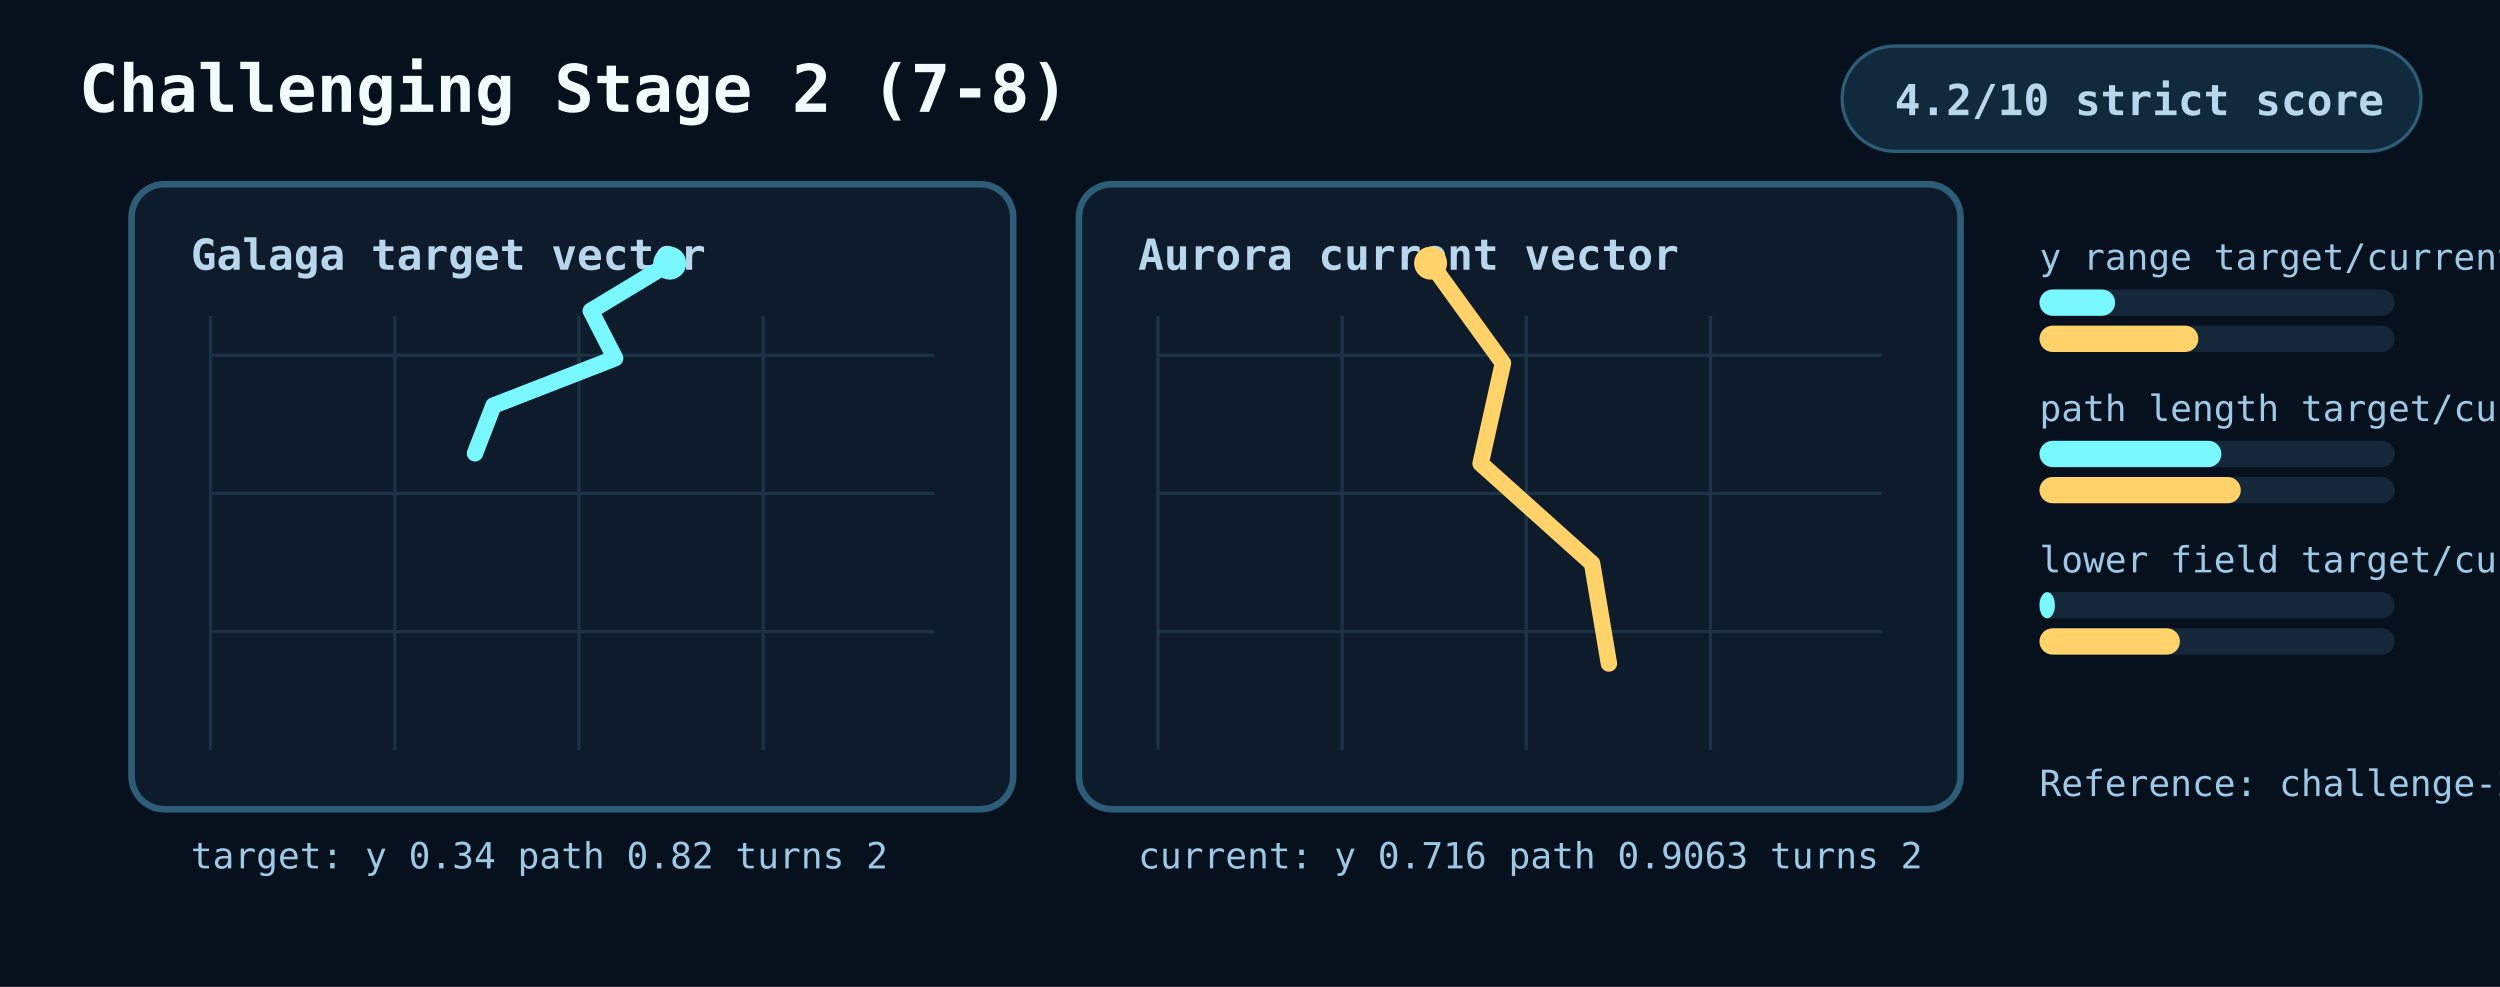
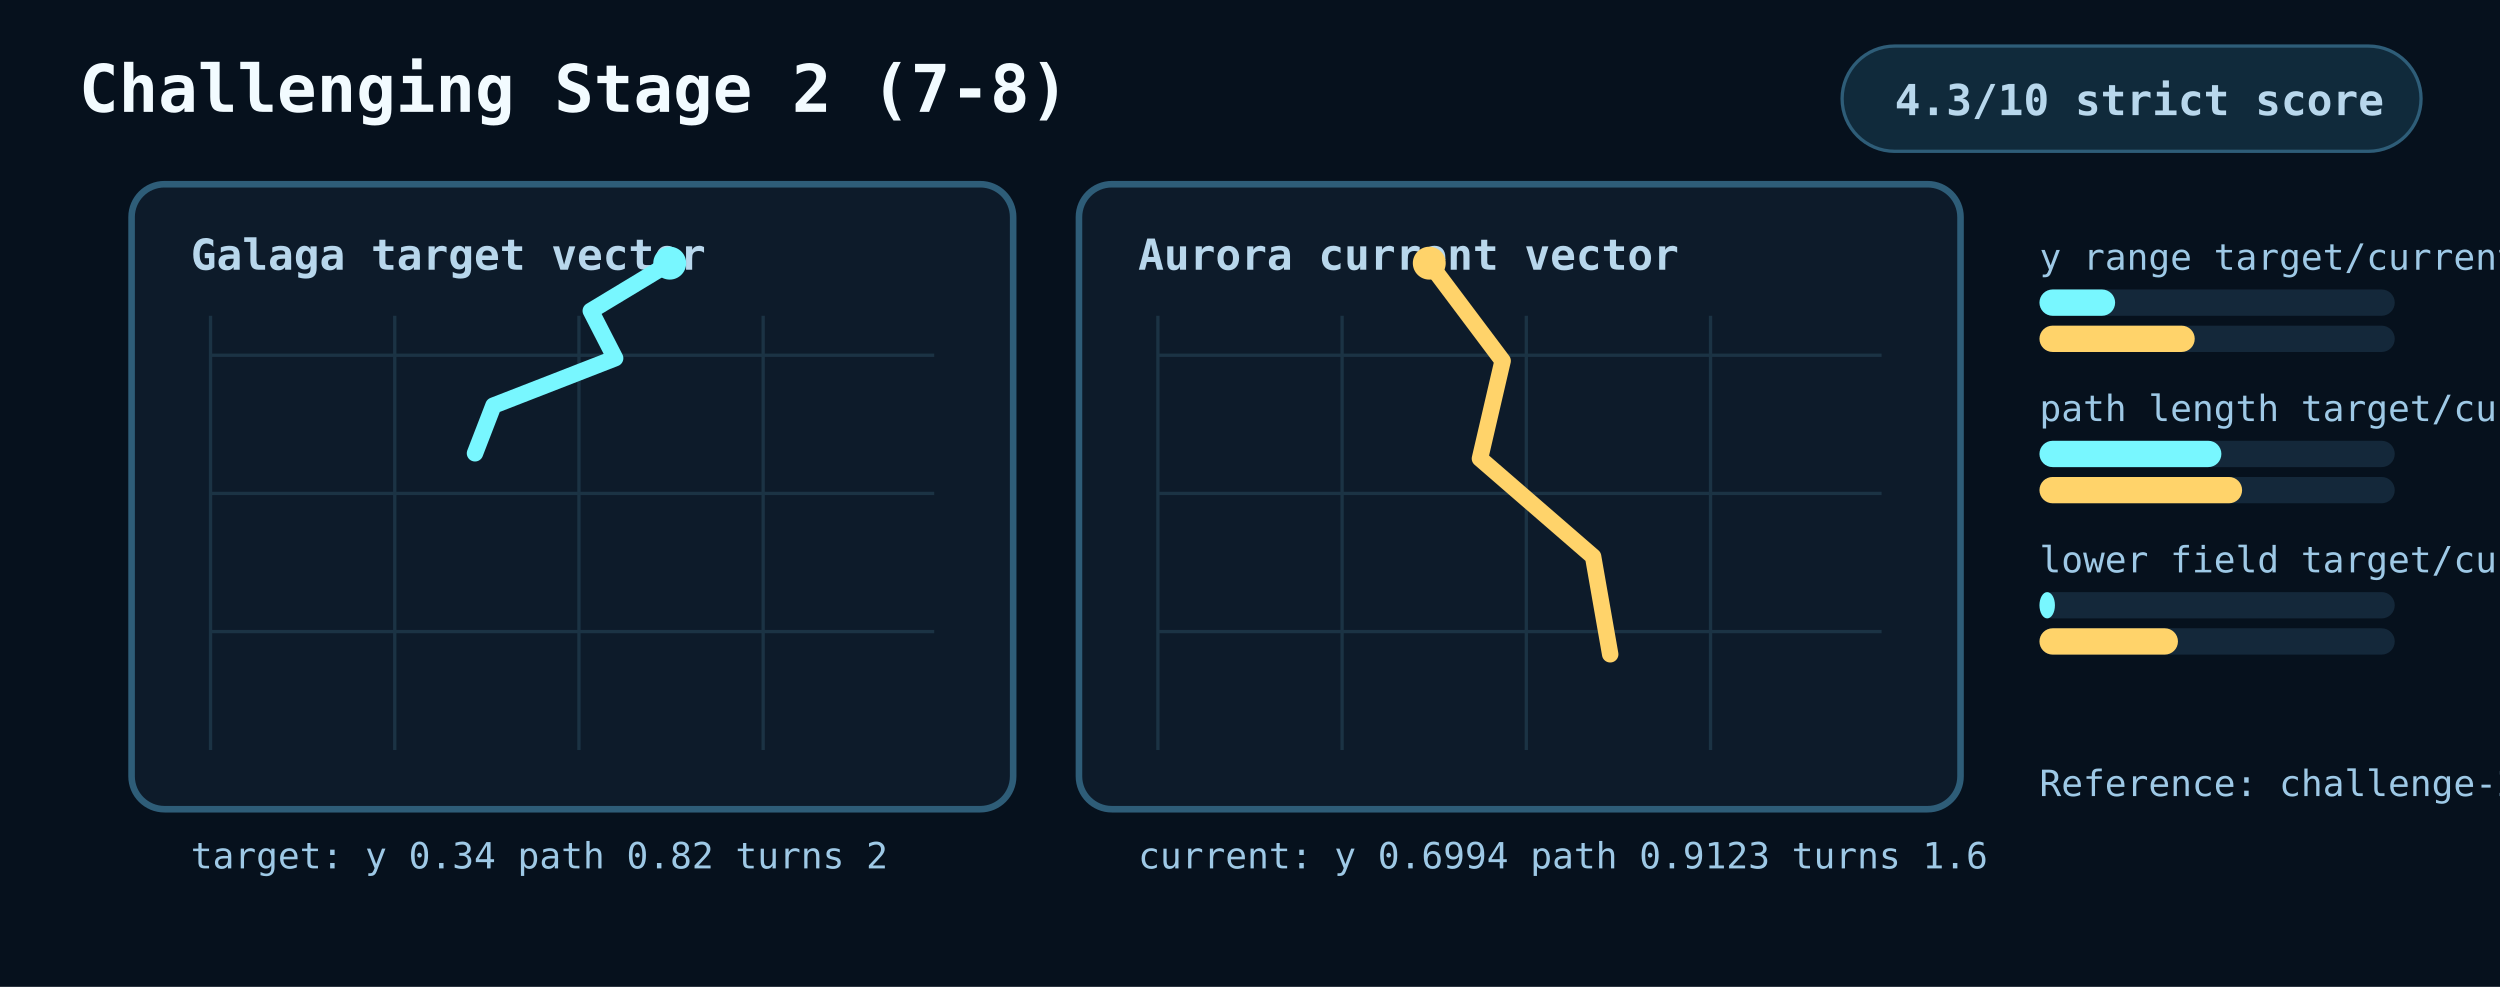
<svg xmlns="http://www.w3.org/2000/svg" width="760" height="300" viewBox="0 0 760 300" role="img" aria-labelledby="title desc">
  <style>
    .bg{fill:#06111d}.panel{fill:#0d1b2a;stroke:#2e5d78;stroke-width:2}.grid{stroke:#1b3344;stroke-width:1}.target{fill:none;stroke:#78f7ff;stroke-width:5;stroke-linecap:round;stroke-linejoin:round}.current{fill:none;stroke:#ffd36a;stroke-width:5;stroke-linecap:round;stroke-linejoin:round}.dotT{fill:#78f7ff}.dotC{fill:#ffd36a}.text{fill:#f2fbff;font:700 20px ui-monospace,Menlo,monospace}.small{fill:#b8d7ec;font:700 13px ui-monospace,Menlo,monospace}.tiny{fill:#9ec9e6;font:11px ui-monospace,Menlo,monospace}.barBg{fill:#14283a}.targetBar{fill:#78f7ff}.currentBar{fill:#ffd36a}.pill{fill:#102a3b;stroke:#2e5d78}
  </style>
  <rect class="bg" x="0" y="0" width="760" height="300" />
  <text class="text" x="24" y="34">Challenging Stage 2 (7-8)</text>
  <rect class="pill" x="560" y="14" width="176" height="32" rx="16" />
-   <text class="small" x="576" y="35">4.2/10 strict score</text>
+   <text class="small" x="576" y="35">4.3/10 strict score</text>
  <rect class="panel" x="40" y="56" width="268" height="190" rx="10" />
  <rect class="panel" x="328" y="56" width="268" height="190" rx="10" />
  <text class="small" x="58" y="82">Galaga target vector</text>
  <text class="small" x="346" y="82">Aurora current vector</text>
  <line class="grid" x1="64" y1="96" x2="64" y2="228" />
  <line class="grid" x1="352" y1="96" x2="352" y2="228" />
  <line class="grid" x1="120" y1="96" x2="120" y2="228" />
  <line class="grid" x1="408" y1="96" x2="408" y2="228" />
  <line class="grid" x1="176" y1="96" x2="176" y2="228" />
  <line class="grid" x1="464" y1="96" x2="464" y2="228" />
  <line class="grid" x1="232" y1="96" x2="232" y2="228" />
  <line class="grid" x1="520" y1="96" x2="520" y2="228" />
  <line class="grid" x1="64" y1="108" x2="284" y2="108" />
  <line class="grid" x1="352" y1="108" x2="572" y2="108" />
  <line class="grid" x1="64" y1="150" x2="284" y2="150" />
  <line class="grid" x1="352" y1="150" x2="572" y2="150" />
  <line class="grid" x1="64" y1="192" x2="284" y2="192" />
  <line class="grid" x1="352" y1="192" x2="572" y2="192" />
  <polyline class="target" points="203.6,80 179.6,94.5 187,108.9 150,123.3 144.4,137.8" />
-   <polyline class="current" points="434.9,80 456.9,110.4 450.1,140.9 484,171.3 489.1,201.7" />
+   <polyline class="current" points="434.5,80 456.8,109.7 449.9,139.4 484.3,169.2 489.5,198.9" />
  <circle class="dotT" cx="203.6" cy="80" r="5" />
-   <circle class="dotC" cx="434.9" cy="80" r="5" />
+   <circle class="dotC" cx="434.5" cy="80" r="5" />
  <text class="tiny" x="58" y="264">target: y 0.34 path 0.82 turns 2</text>
-   <text class="tiny" x="346" y="264">current: y 0.716 path 0.9063 turns 2</text>
+   <text class="tiny" x="346" y="264">current: y 0.6994 path 0.9123 turns 1.6</text>
  <g>
    <text x="620" y="82" class="tiny">y range target/current</text>
    <rect x="620" y="88" width="108" height="8" rx="4" class="barBg" />
    <rect x="620" y="88" width="23" height="8" rx="4" class="targetBar" />
    <rect x="620" y="99" width="108" height="8" rx="4" class="barBg" />
-     <rect x="620" y="99" width="48.3" height="8" rx="4" class="currentBar" />
+     <rect x="620" y="99" width="47.2" height="8" rx="4" class="currentBar" />
  </g>
  <g>
    <text x="620" y="128" class="tiny">path length target/current</text>
    <rect x="620" y="134" width="108" height="8" rx="4" class="barBg" />
    <rect x="620" y="134" width="55.3" height="8" rx="4" class="targetBar" />
    <rect x="620" y="145" width="108" height="8" rx="4" class="barBg" />
-     <rect x="620" y="145" width="61.2" height="8" rx="4" class="currentBar" />
+     <rect x="620" y="145" width="61.6" height="8" rx="4" class="currentBar" />
  </g>
  <g>
    <text x="620" y="174" class="tiny">lower field target/current</text>
    <rect x="620" y="180" width="108" height="8" rx="4" class="barBg" />
    <rect x="620" y="180" width="4.7" height="8" rx="4" class="targetBar" />
    <rect x="620" y="191" width="108" height="8" rx="4" class="barBg" />
-     <rect x="620" y="191" width="42.7" height="8" rx="4" class="currentBar" />
+     <rect x="620" y="191" width="42.1" height="8" rx="4" class="currentBar" />
  </g>
  <text class="tiny" x="620" y="242">Reference: challenge-2-arrival-group-1</text>
</svg>
